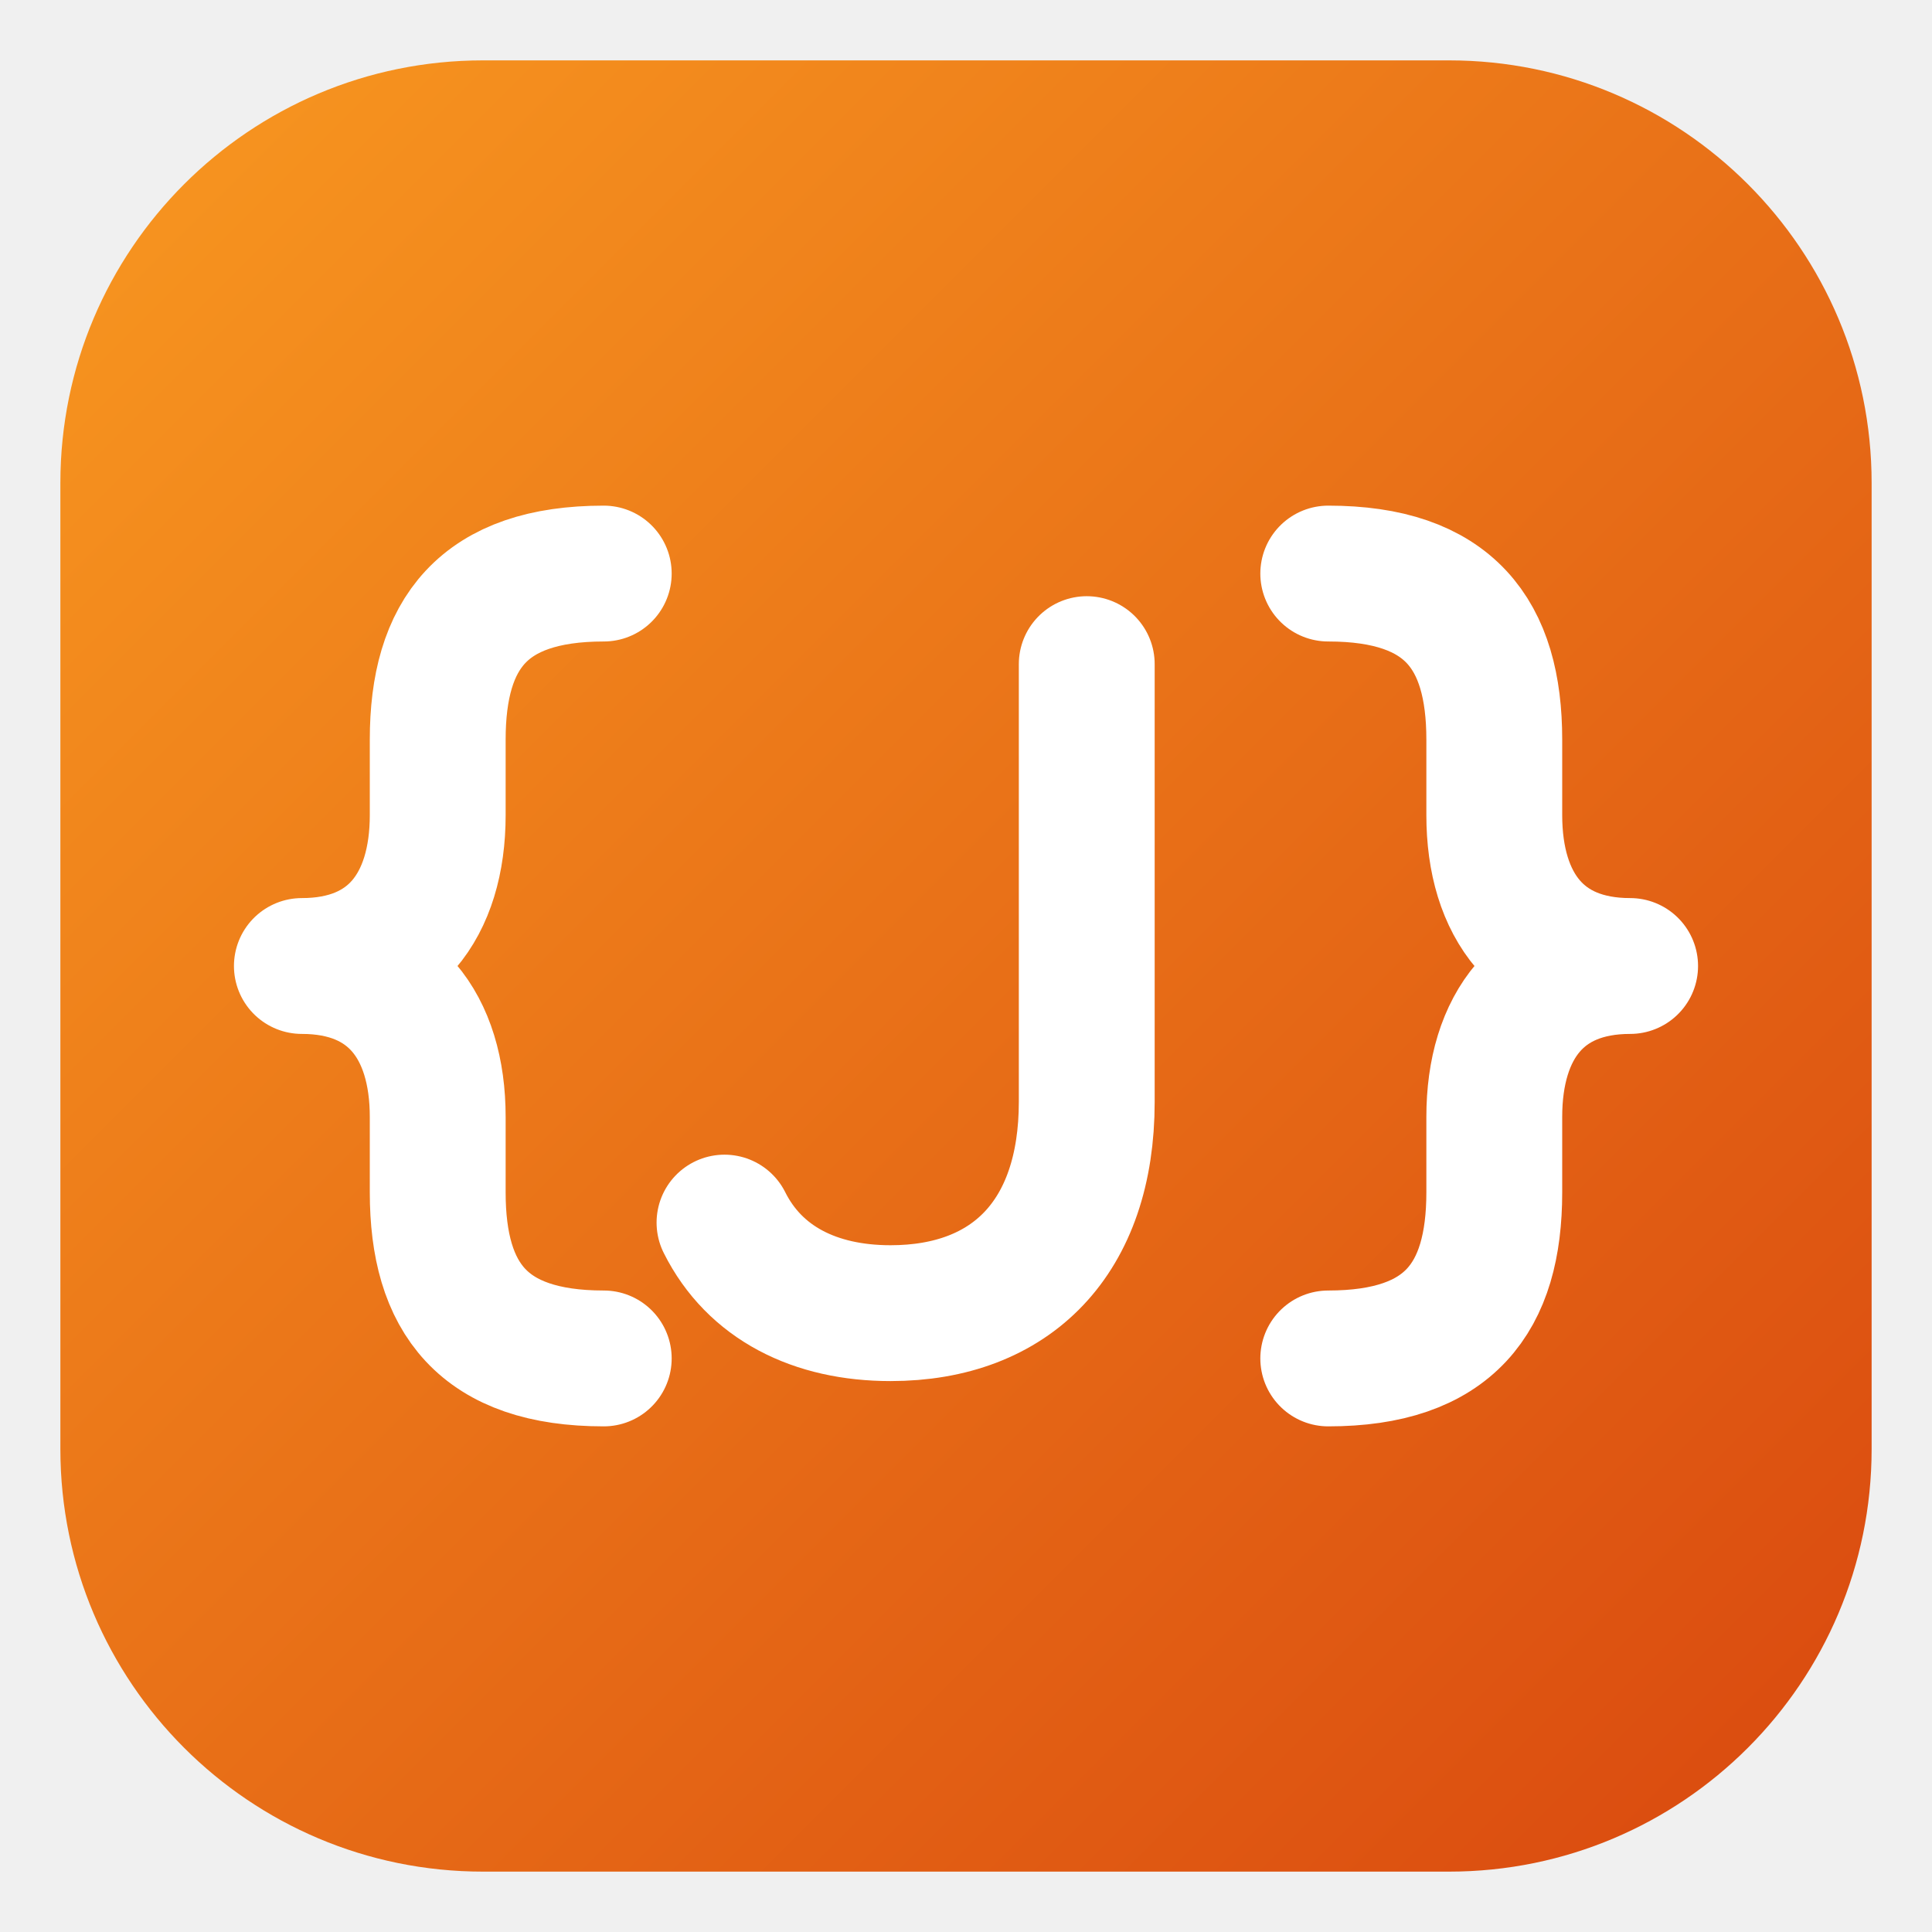
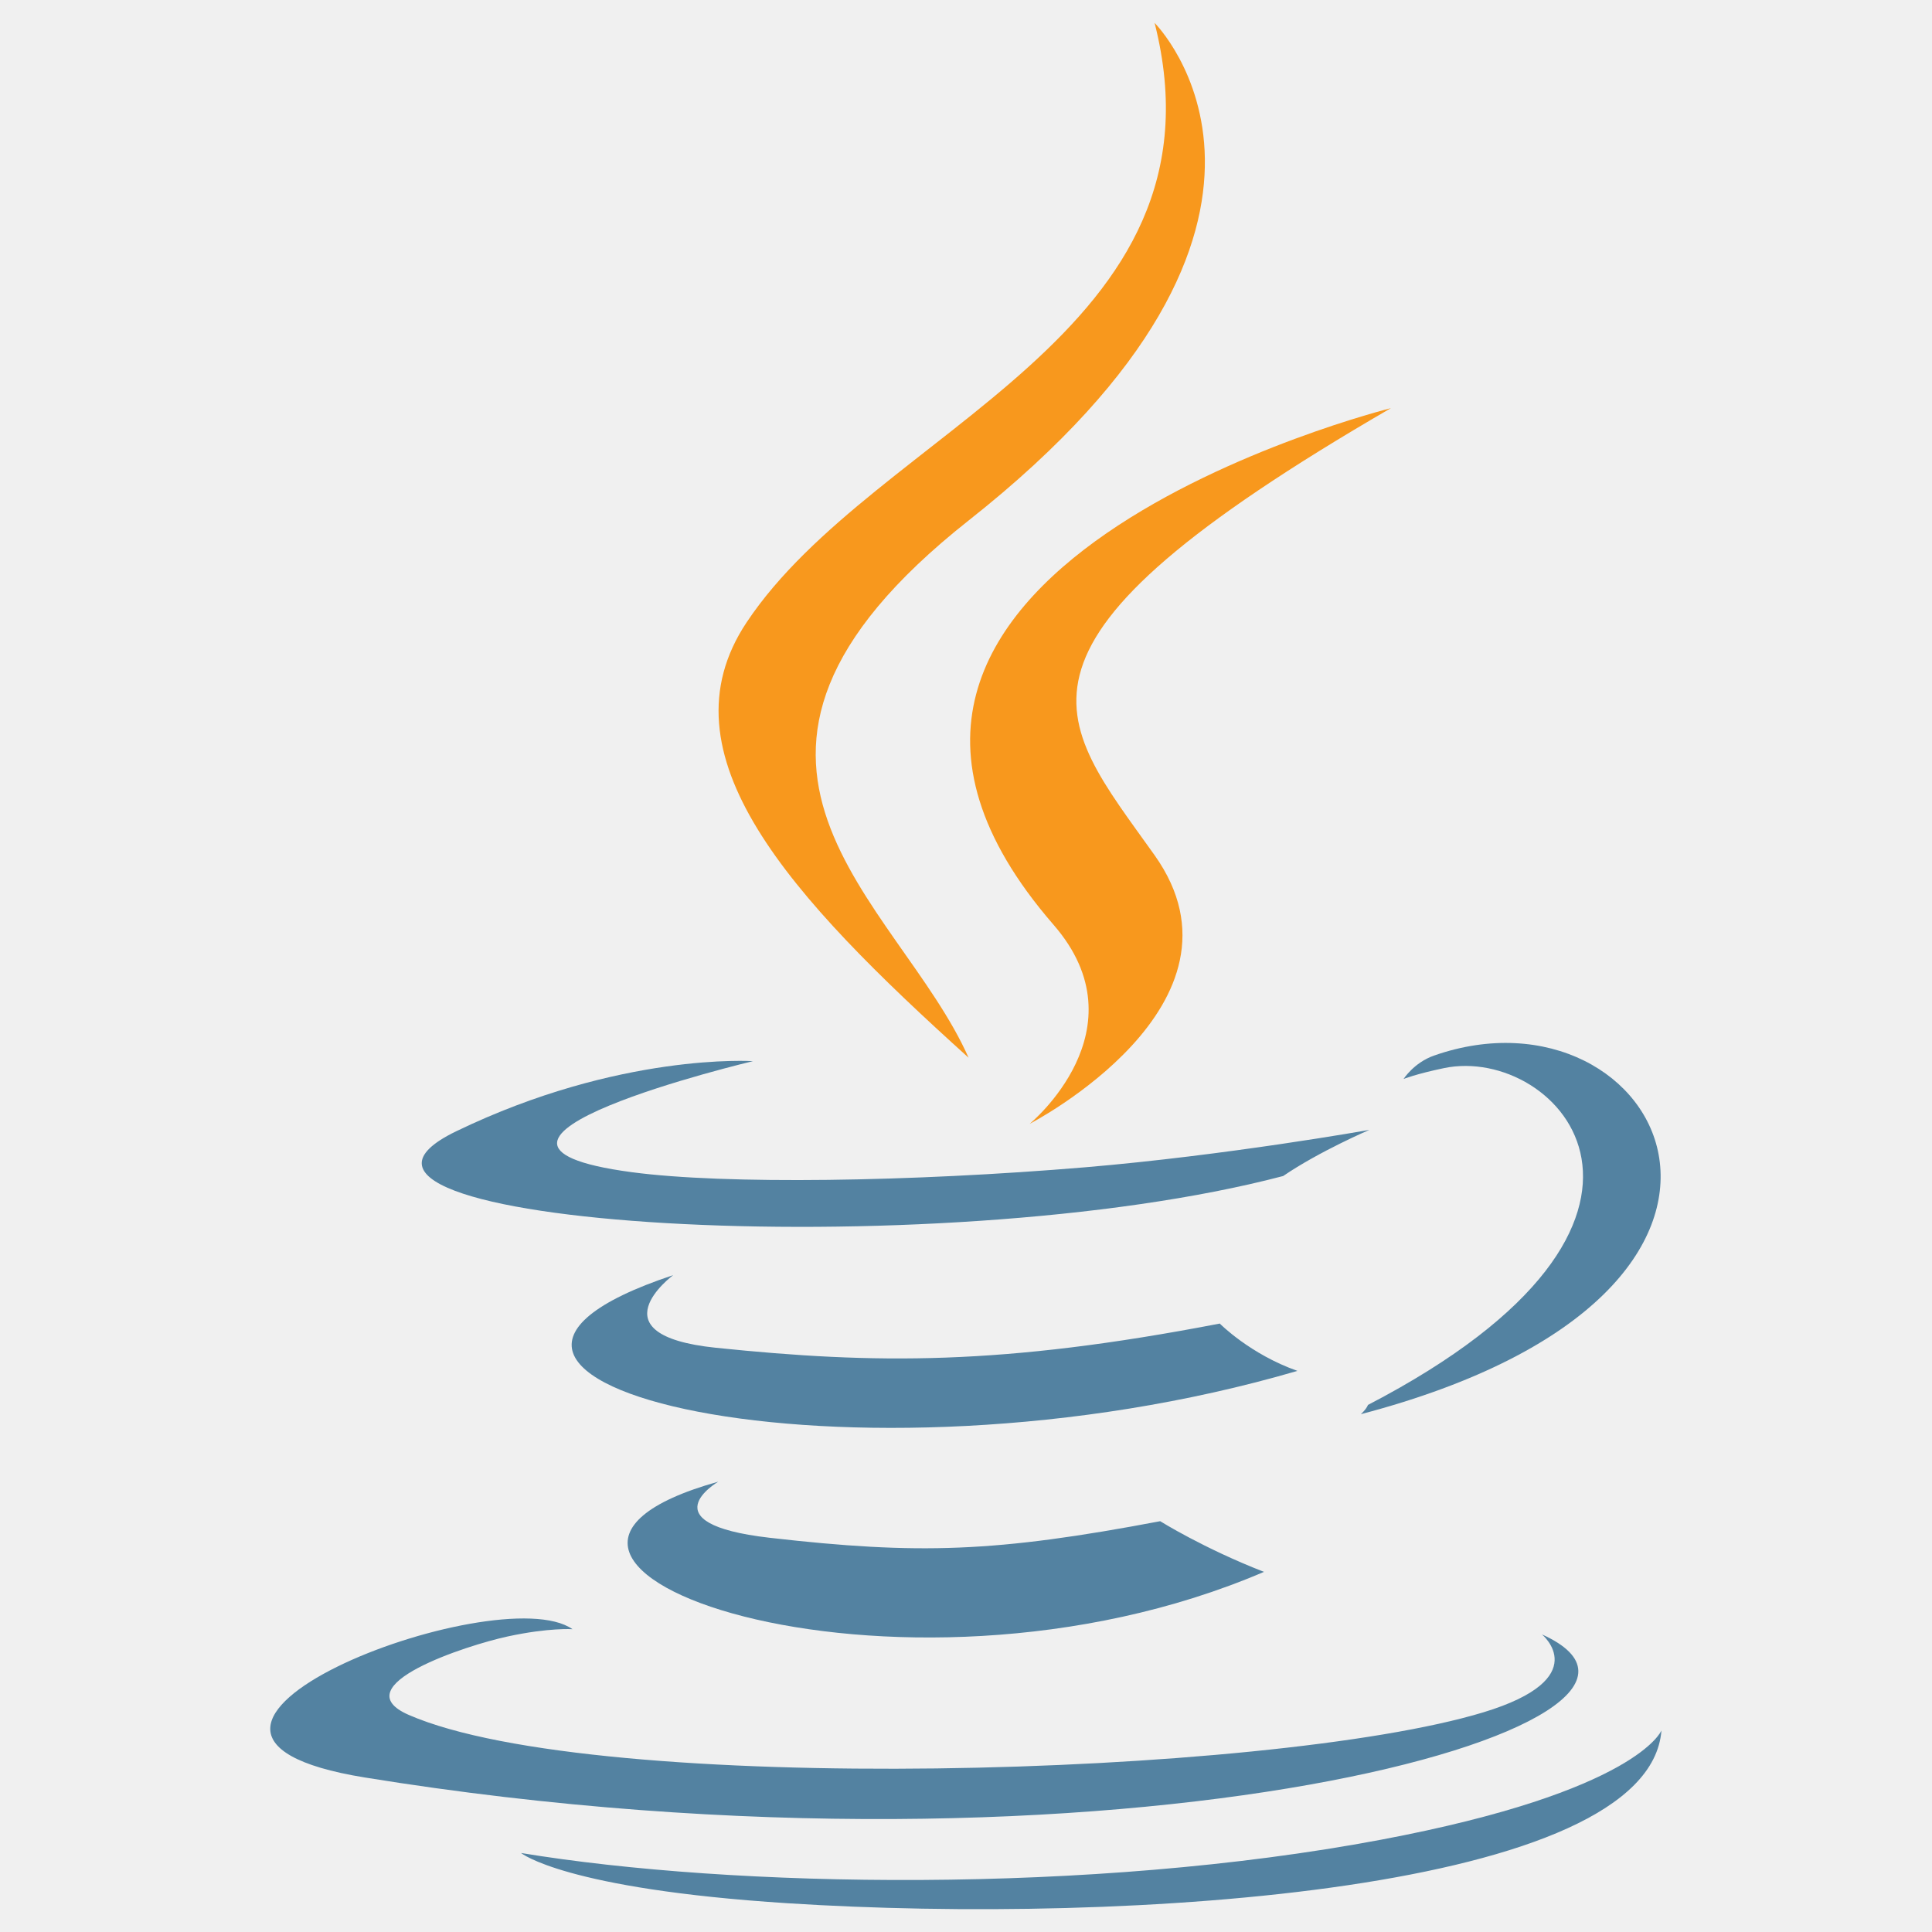
- <svg xmlns="http://www.w3.org/2000/svg" viewBox="0 0 128 128" width="128" height="128">
-   <defs>
-     <linearGradient id="bg" x1="0" y1="0" x2="1" y2="1">
-       <stop offset="0%" stop-color="#f89820" />
-       <stop offset="100%" stop-color="#d9480f" />
-     </linearGradient>
-   </defs>
-   <rect x="4" y="4" width="120" height="120" rx="28" fill="url(#bg)" />
-   <g fill="none" stroke="#ffffff" stroke-width="9" stroke-linecap="round" stroke-linejoin="round">
-     <path d="M40 38c-8 0-11 4-11 11v5c0 6-3 10-9 10 6 0 9 4 9 10v5c0 7 3 11 11 11" />
-     <path d="M88 38c8 0 11 4 11 11v5c0 6 3 10 9 10-6 0-9 4-9 10v5c0 7-3 11-11 11" />
-     <path d="M72 44v29c0 9-5 14-13 14-5 0-9-2-11-6" />
-   </g>
+ <svg xmlns="http://www.w3.org/2000/svg" viewBox="-38.6 -0.1 380 380">
+   <path fill="#5382A1" d="M102.681,291.324c0,0-14.178,8.245,10.09,11.035c29.4,3.354,44.426,2.873,76.825-3.259 c0,0,8.518,5.341,20.414,9.967C137.38,340.195,45.634,307.264,102.681,291.324" />
+   <path fill="#5382A1" d="M93.806,250.704c0,0-15.902,11.771,8.384,14.283c31.406,3.24,56.208,3.505,99.125-4.759 c0,0,5.936,6.018,15.27,9.309C128.771,295.215,30.962,271.562,93.806,250.704" />
+   <path fill="#F8981D" d="M168.625,181.799c17.896,20.604-4.702,39.145-4.702,39.145s45.441-23.458,24.572-52.833 c-19.491-27.394-34.438-41.005,46.479-87.934C234.974,80.177,107.961,111.899,168.625,181.799" />
+   <path fill="#5382A1" d="M264.684,321.369c0,0,10.492,8.645-11.555,15.333c-41.923,12.7-174.488,16.535-211.314,0.506 c-13.238-5.759,11.587-13.751,19.396-15.428c8.144-1.766,12.798-1.437,12.798-1.437c-14.722-10.371-95.157,20.364-40.857,29.166 C181.236,373.524,303.095,338.695,264.684,321.369" />
+   <path fill="#5382A1" d="M109.499,208.617c0,0-67.431,16.016-23.879,21.832c18.389,2.462,55.047,1.905,89.193-0.956 c27.906-2.354,55.927-7.359,55.927-7.359s-9.84,4.214-16.959,9.075c-68.475,18.009-200.756,9.631-162.674-8.79 C83.313,206.851,109.499,208.617,109.499,208.617" />
+   <path fill="#5382A1" d="M230.462,276.231c69.608-36.171,37.424-70.931,14.96-66.248c-5.506,1.146-7.961,2.139-7.961,2.139 s2.044-3.202,5.948-4.588c44.441-15.624,78.619,46.081-14.346,70.52C229.063,278.055,230.14,277.092,230.462,276.231" />
+   <path fill="#F8981D" d="M188.495,4.399c0,0,38.55,38.563-36.563,97.862c-60.233,47.568-13.735,74.69-0.025,105.678 c-35.159-31.722-60.961-59.647-43.651-85.637C133.663,84.151,204.049,65.654,188.495,4.399" />
+   <path fill="#5382A1" d="M116.339,374.246c66.815,4.277,169.417-2.373,171.847-33.988c0,0-4.671,11.985-55.219,21.503 c-57.028,10.732-127.364,9.479-169.081,2.601C63.887,364.361,72.426,371.43,116.339,374.246" />
</svg>
